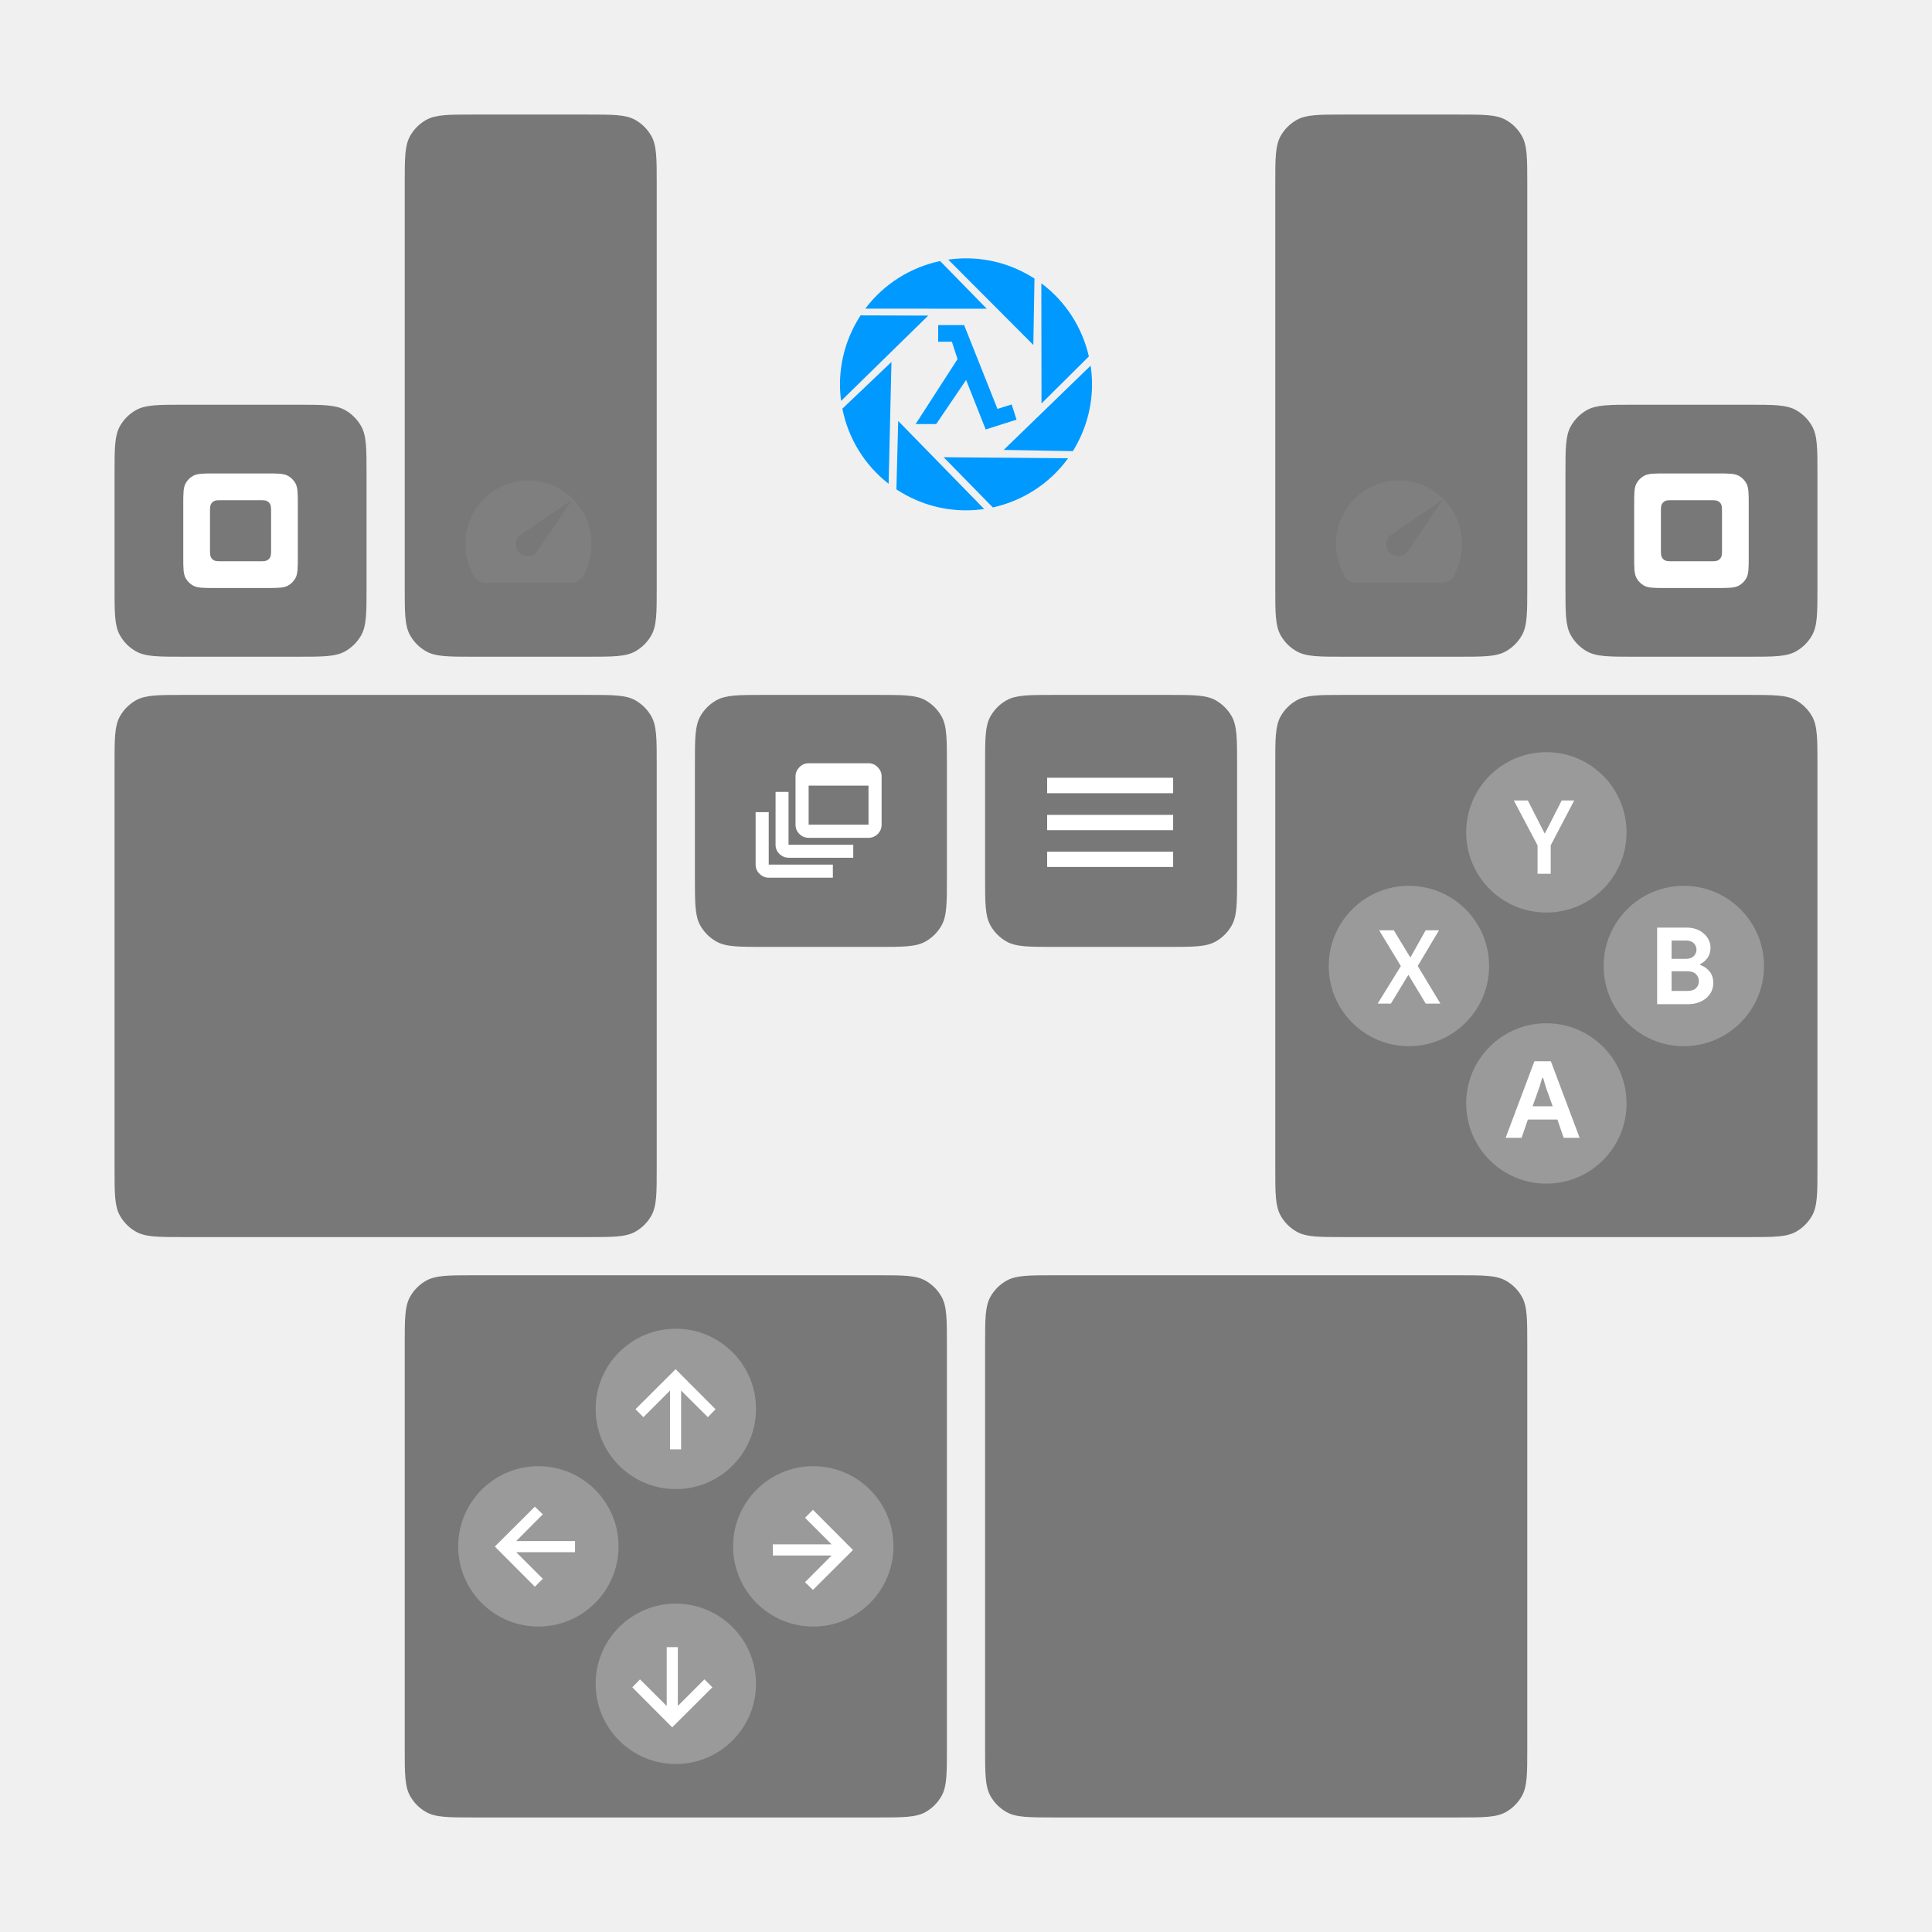
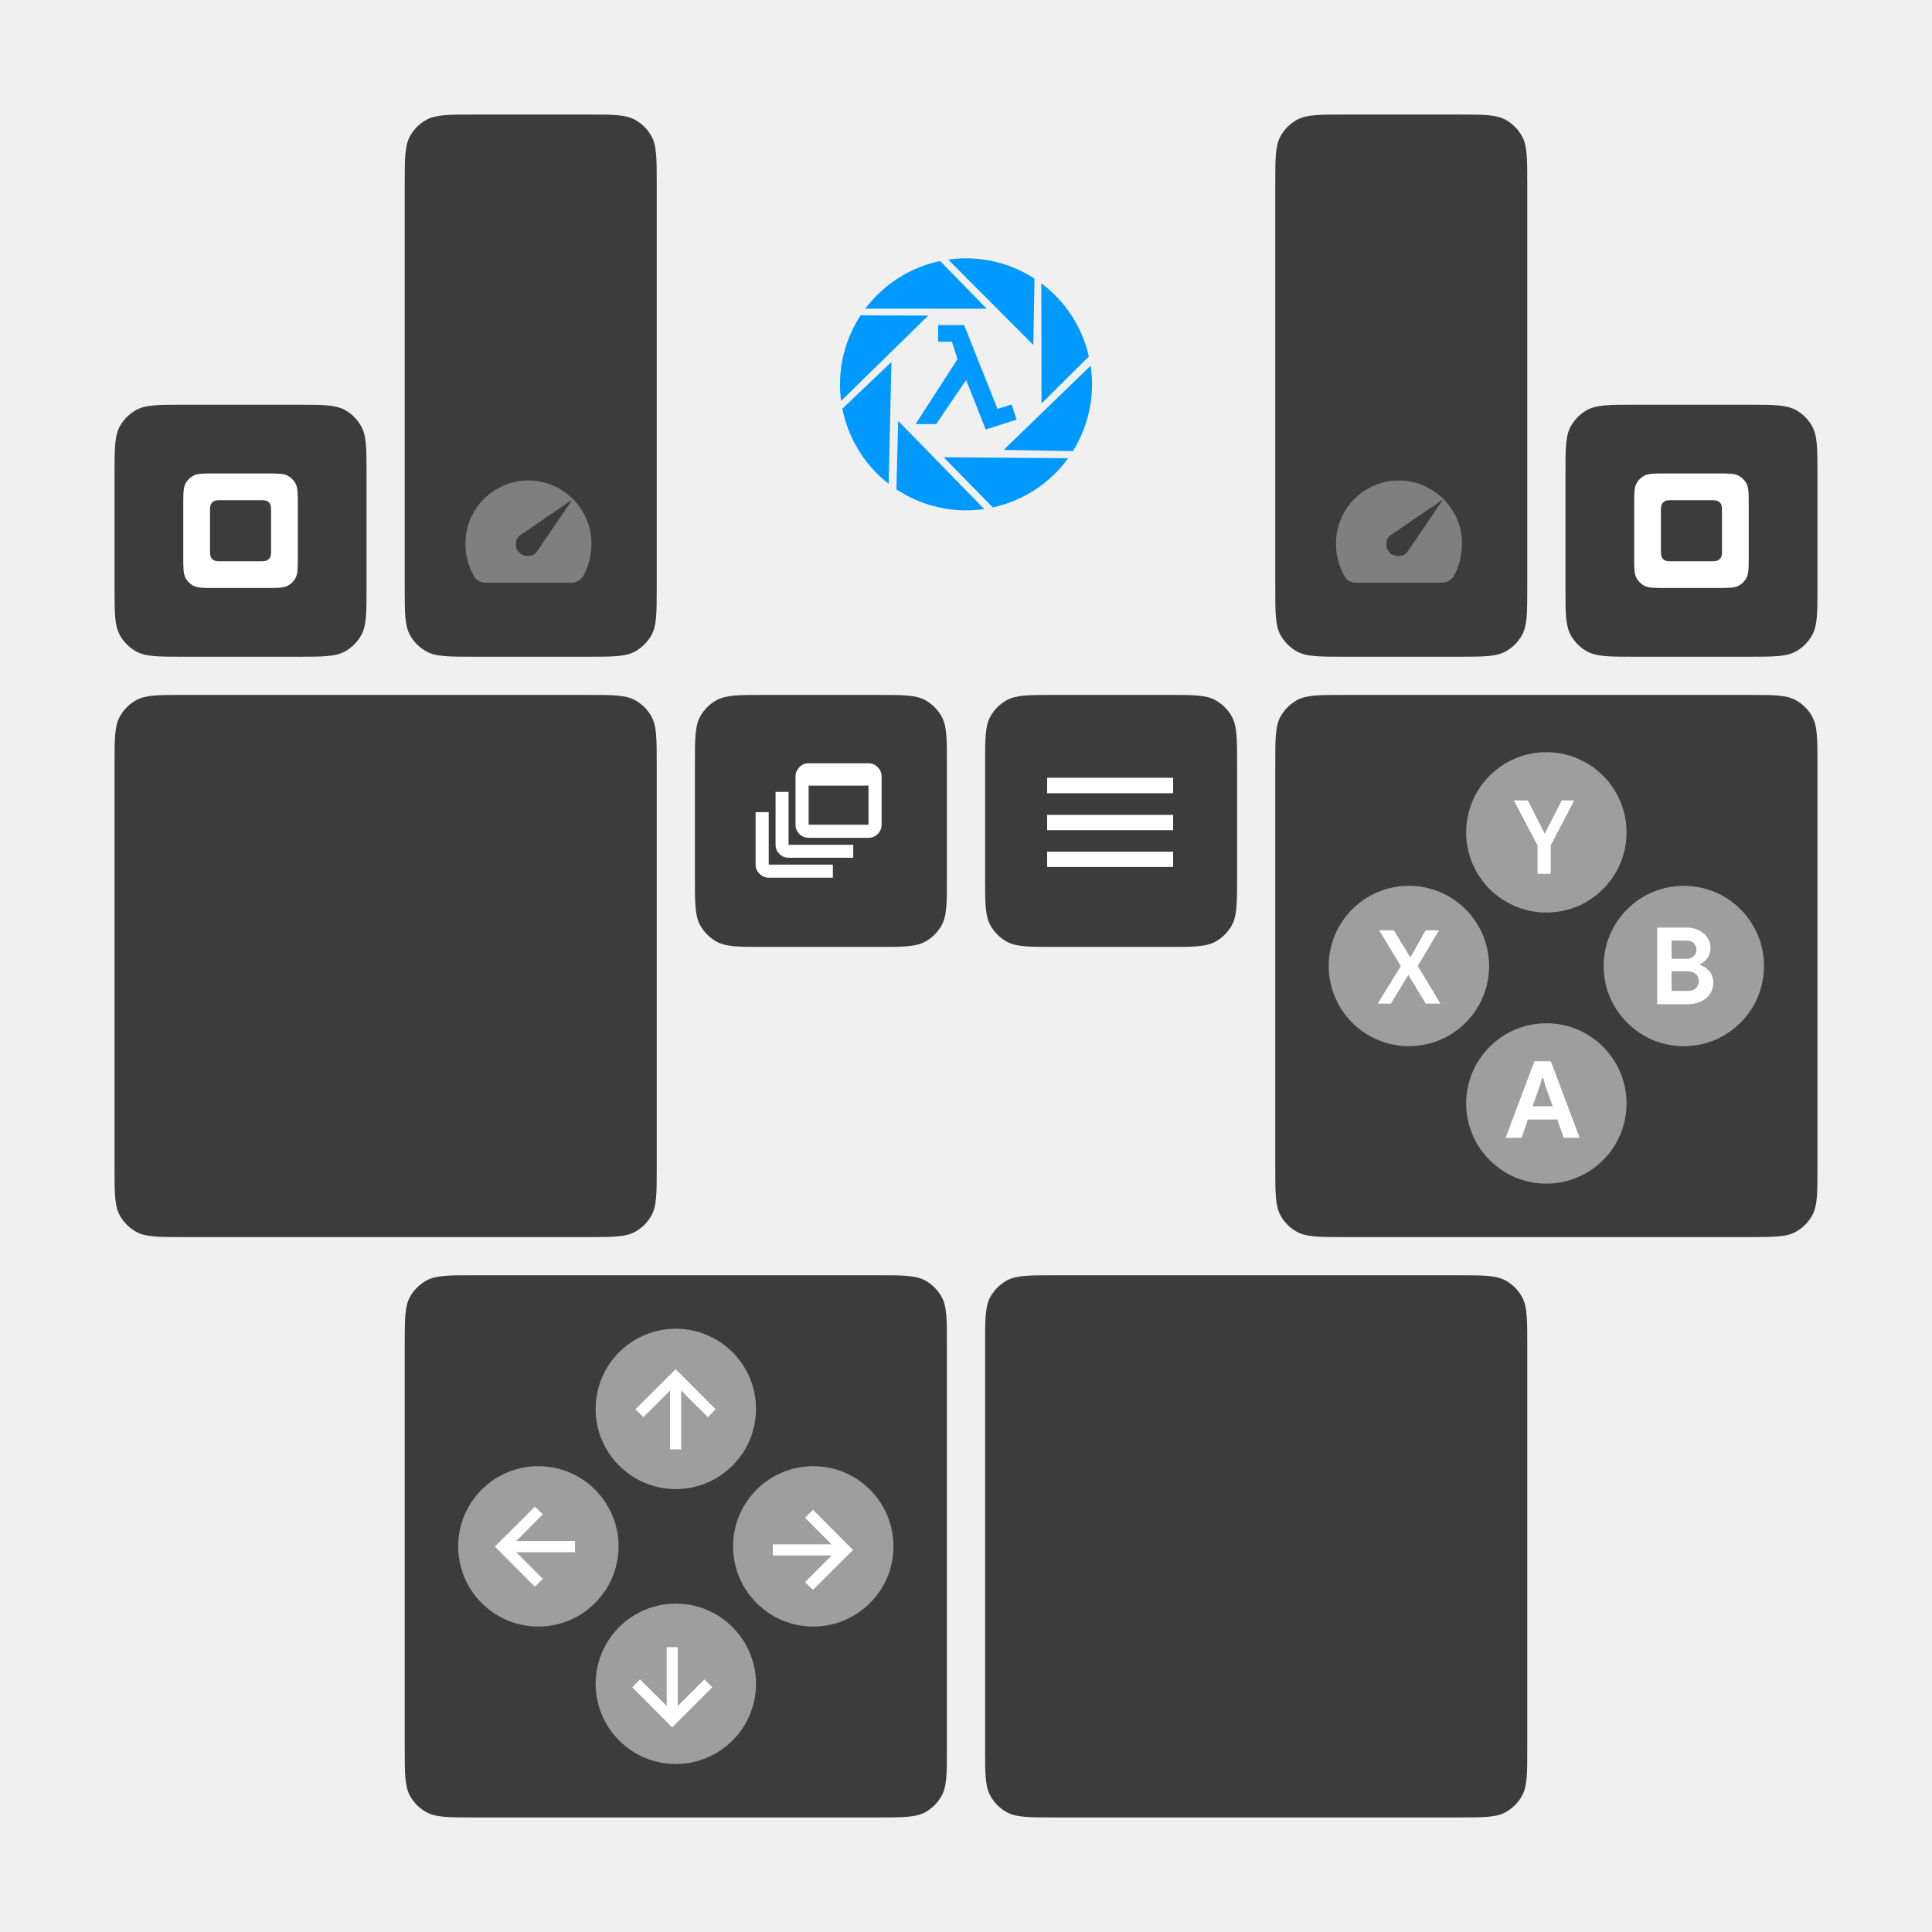
<svg xmlns="http://www.w3.org/2000/svg" width="506" height="506" viewBox="0 0 506 506">
  <g id="Misc">
-     <path id="Start" fill="#000000" fill-opacity="0.5" fill-rule="evenodd" stroke="none" d="M 305.85 182 C 312.53 182 315.87 182 318.375 183.403 C 320.145 184.394 321.606 185.855 322.597 187.625 C 324 190.13 324 193.47 324 200.15 L 324 229.85 C 324 236.53 324 239.87 322.597 242.375 C 321.606 244.145 320.145 245.606 318.375 246.597 C 315.87 248 312.53 248 305.85 248 L 276.15 248 C 269.47 248 266.13 248 263.625 246.597 C 261.855 245.606 260.394 244.145 259.403 242.375 C 258 239.87 258 236.53 258 229.85 L 258 200.15 C 258 193.47 258 190.13 259.403 187.625 C 260.394 185.855 261.855 184.394 263.625 183.403 C 266.13 182 269.47 182 276.15 182 Z" />
+     <path id="Start" fill="#000000" fill-opacity="0.75" fill-rule="evenodd" stroke="none" d="M 305.85 182 C 312.53 182 315.87 182 318.375 183.403 C 320.145 184.394 321.606 185.855 322.597 187.625 C 324 190.13 324 193.47 324 200.15 L 324 229.85 C 324 236.53 324 239.87 322.597 242.375 C 321.606 244.145 320.145 245.606 318.375 246.597 C 315.87 248 312.53 248 305.85 248 L 276.15 248 C 269.47 248 266.13 248 263.625 246.597 C 261.855 245.606 260.394 244.145 259.403 242.375 C 258 239.87 258 236.53 258 229.85 L 258 200.15 C 258 193.47 258 190.13 259.403 187.625 C 260.394 185.855 261.855 184.394 263.625 183.403 C 266.13 182 269.47 182 276.15 182 Z" />
    <path id="path1" fill="#ffffff" stroke="none" d="M 274.25 227.064 L 274.25 223.06 L 307.25 223.06 L 307.25 227.064 Z M 274.25 217.428 L 274.25 213.424 L 307.25 213.424 L 307.25 217.428 Z M 274.25 207.748 L 274.25 203.7 L 307.25 203.7 L 307.25 207.748 Z" />
-     <path id="Select" fill="#000000" fill-opacity="0.5" fill-rule="evenodd" stroke="none" d="M 229.85 182 C 236.53 182 239.87 182 242.375 183.403 C 244.145 184.394 245.606 185.855 246.597 187.625 C 248 190.13 248 193.47 248 200.15 L 248 229.85 C 248 236.53 248 239.87 246.597 242.375 C 245.606 244.145 244.145 245.606 242.375 246.597 C 239.87 248 236.53 248 229.85 248 L 200.15 248 C 193.47 248 190.13 248 187.625 246.597 C 185.855 245.606 184.394 244.145 183.403 242.375 C 182 239.87 182 236.53 182 229.85 L 182 200.15 C 182 193.47 182 190.13 183.403 187.625 C 184.394 185.855 185.855 184.394 187.625 183.403 C 190.13 182 193.47 182 200.15 182 Z" />
+     <path id="Select" fill="#000000" fill-opacity="0.75" fill-rule="evenodd" stroke="none" d="M 229.85 182 C 236.53 182 239.87 182 242.375 183.403 C 244.145 184.394 245.606 185.855 246.597 187.625 C 248 190.13 248 193.47 248 200.15 L 248 229.85 C 248 236.53 248 239.87 246.597 242.375 C 245.606 244.145 244.145 245.606 242.375 246.597 C 239.87 248 236.53 248 229.85 248 L 200.15 248 C 193.47 248 190.13 248 187.625 246.597 C 185.855 245.606 184.394 244.145 183.403 242.375 C 182 239.87 182 236.53 182 229.85 L 182 200.15 C 182 193.47 182 190.13 183.403 187.625 C 184.394 185.855 185.855 184.394 187.625 183.403 C 190.13 182 193.47 182 200.15 182 Z" />
    <path id="path2" fill="#ffffff" stroke="none" d="M 201.334 229.876 C 200.438 229.876 199.642 229.54 198.945 228.868 C 198.248 228.196 197.9 227.388 197.9 226.442 L 197.9 212.704 L 201.334 212.704 L 201.334 226.442 L 218.133 226.442 L 218.133 229.876 Z M 206.561 224.65 C 205.64 224.65 204.837 224.32 204.153 223.661 C 203.468 223.001 203.126 222.199 203.126 221.253 L 203.126 207.403 L 206.523 207.403 L 206.523 221.253 L 223.471 221.253 L 223.471 224.65 Z M 211.787 219.424 C 210.841 219.424 210.032 219.088 209.36 218.416 C 208.688 217.744 208.352 216.935 208.352 215.989 L 208.352 203.334 C 208.352 202.438 208.688 201.642 209.36 200.945 C 210.032 200.248 210.841 199.9 211.787 199.9 L 227.466 199.9 C 228.411 199.9 229.22 200.248 229.892 200.945 C 230.564 201.642 230.9 202.438 230.9 203.334 L 230.9 215.989 C 230.9 216.935 230.564 217.744 229.892 218.416 C 229.22 219.088 228.411 219.424 227.466 219.424 Z M 211.787 215.989 L 227.466 215.989 L 227.466 205.761 L 211.787 205.761 L 211.787 215.989 Z" />
  </g>
  <g id="DPad">
-     <path id="path3" fill="#000000" fill-opacity="0.5" fill-rule="evenodd" stroke="none" d="M 229.85 334 C 236.53 334 239.87 334 242.375 335.403 C 244.145 336.394 245.606 337.855 246.597 339.625 C 248 342.13 248 345.47 248 352.15 L 248 457.85 C 248 464.53 248 467.87 246.597 470.375 C 245.606 472.145 244.145 473.606 242.375 474.597 C 239.87 476 236.53 476 229.85 476 L 124.15 476 C 117.47 476 114.13 476 111.625 474.597 C 109.855 473.606 108.394 472.145 107.403 470.375 C 106 467.87 106 464.53 106 457.85 L 106 352.15 C 106 345.47 106 342.13 107.403 339.625 C 108.394 337.855 109.855 336.394 111.625 335.403 C 114.13 334 117.47 334 124.15 334 Z" />
-     <path id="Right" fill="#ffffff" fill-opacity="0.25" fill-rule="evenodd" stroke="none" d="M 234 405 C 234 393.402 224.598 384 213 384 C 201.402 384 192 393.402 192 405 C 192 416.598 201.402 426 213 426 C 224.598 426 234 416.598 234 405 Z" />
+     <path id="path3" fill="#000000" fill-opacity="0.75" fill-rule="evenodd" stroke="none" d="M 229.85 334 C 236.53 334 239.87 334 242.375 335.403 C 244.145 336.394 245.606 337.855 246.597 339.625 C 248 342.13 248 345.47 248 352.15 L 248 457.85 C 248 464.53 248 467.87 246.597 470.375 C 245.606 472.145 244.145 473.606 242.375 474.597 C 239.87 476 236.53 476 229.85 476 L 124.15 476 C 117.47 476 114.13 476 111.625 474.597 C 109.855 473.606 108.394 472.145 107.403 470.375 C 106 467.87 106 464.53 106 457.85 L 106 352.15 C 106 345.47 106 342.13 107.403 339.625 C 108.394 337.855 109.855 336.394 111.625 335.403 C 114.13 334 117.47 334 124.15 334 Z" />
+     <path id="Right" fill="#ffffff" fill-opacity="0.5" fill-rule="evenodd" stroke="none" d="M 234 405 C 234 393.402 224.598 384 213 384 C 201.402 384 192 393.402 192 405 C 192 416.598 201.402 426 213 426 C 224.598 426 234 416.598 234 405 Z" />
    <path id="RightArrow" fill="#ffffff" stroke="none" d="M 212.916 395.432 L 223.4 405.948 L 212.916 416.4 L 210.838 414.386 L 217.806 407.386 L 202.4 407.386 L 202.4 404.478 L 217.806 404.478 L 210.838 397.51 Z" />
-     <path id="Left" fill="#ffffff" fill-opacity="0.25" fill-rule="evenodd" stroke="none" d="M 162 405 C 162 393.402 152.598 384 141 384 C 129.402 384 120 393.402 120 405 C 120 416.598 129.402 426 141 426 C 152.598 426 162 416.598 162 405 Z" />
+     <path id="Left" fill="#ffffff" fill-opacity="0.5" fill-rule="evenodd" stroke="none" d="M 162 405 C 162 393.402 152.598 384 141 384 C 129.402 384 120 393.402 120 405 C 120 416.598 129.402 426 141 426 C 152.598 426 162 416.598 162 405 Z" />
    <path id="LeftArrow" fill="#ffffff" stroke="none" d="M 140.084 415.568 L 129.6 405.052 L 140.084 394.6 L 142.162 396.614 L 135.194 403.614 L 150.6 403.614 L 150.6 406.522 L 135.194 406.522 L 142.162 413.49 Z" />
-     <path id="Down" fill="#ffffff" fill-opacity="0.25" fill-rule="evenodd" stroke="none" d="M 198 441 C 198 429.402 188.598 420 177 420 C 165.402 420 156 429.402 156 441 C 156 452.598 165.402 462 177 462 C 188.598 462 198 452.598 198 441 Z" />
+     <path id="Down" fill="#ffffff" fill-opacity="0.5" fill-rule="evenodd" stroke="none" d="M 198 441 C 198 429.402 188.598 420 177 420 C 165.402 420 156 429.402 156 441 C 156 452.598 165.402 462 177 462 C 188.598 462 198 452.598 198 441 Z" />
    <path id="DownArrow" fill="#ffffff" stroke="none" d="M 186.568 441.916 L 176.052 452.4 L 165.6 441.916 L 167.614 439.838 L 174.614 446.806 L 174.614 431.4 L 177.522 431.4 L 177.522 446.806 L 184.49 439.838 Z" />
-     <path id="Up" fill="#ffffff" fill-opacity="0.25" fill-rule="evenodd" stroke="none" d="M 198 369 C 198 357.402 188.598 348 177 348 C 165.402 348 156 357.402 156 369 C 156 380.598 165.402 390 177 390 C 188.598 390 198 380.598 198 369 Z" />
+     <path id="Up" fill="#ffffff" fill-opacity="0.5" fill-rule="evenodd" stroke="none" d="M 198 369 C 198 357.402 188.598 348 177 348 C 165.402 348 156 357.402 156 369 C 156 380.598 165.402 390 177 390 C 188.598 390 198 380.598 198 369 Z" />
    <path id="UpArrow" fill="#ffffff" stroke="none" d="M 166.432 369.084 L 176.948 358.6 L 187.4 369.084 L 185.386 371.162 L 178.386 364.194 L 178.386 379.6 L 175.478 379.6 L 175.478 364.194 L 168.51 371.162 Z" />
  </g>
  <g id="ABXY">
-     <path id="path4" fill="#000000" fill-opacity="0.5" fill-rule="evenodd" stroke="none" d="M 457.85 182 C 464.53 182 467.87 182 470.375 183.403 C 472.145 184.394 473.606 185.855 474.597 187.625 C 476 190.13 476 193.47 476 200.15 L 476 305.85 C 476 312.53 476 315.87 474.597 318.375 C 473.606 320.145 472.145 321.606 470.375 322.597 C 467.87 324 464.53 324 457.85 324 L 352.15 324 C 345.47 324 342.13 324 339.625 322.597 C 337.855 321.606 336.394 320.145 335.403 318.375 C 334 315.87 334 312.53 334 305.85 L 334 200.15 C 334 193.47 334 190.13 335.403 187.625 C 336.394 185.855 337.855 184.394 339.625 183.403 C 342.13 182 345.47 182 352.15 182 Z" />
-     <path id="Y" fill="#ffffff" fill-opacity="0.25" fill-rule="evenodd" stroke="none" d="M 426 218 C 426 206.402 416.598 197 405 197 C 393.402 197 384 206.402 384 218 C 384 229.598 393.402 239 405 239 C 416.598 239 426 229.598 426 218 Z" />
+     <path id="path4" fill="#000000" fill-opacity="0.75" fill-rule="evenodd" stroke="none" d="M 457.85 182 C 464.53 182 467.87 182 470.375 183.403 C 472.145 184.394 473.606 185.855 474.597 187.625 C 476 190.13 476 193.47 476 200.15 L 476 305.85 C 476 312.53 476 315.87 474.597 318.375 C 473.606 320.145 472.145 321.606 470.375 322.597 C 467.87 324 464.53 324 457.85 324 L 352.15 324 C 345.47 324 342.13 324 339.625 322.597 C 337.855 321.606 336.394 320.145 335.403 318.375 C 334 315.87 334 312.53 334 305.85 L 334 200.15 C 334 193.47 334 190.13 335.403 187.625 C 336.394 185.855 337.855 184.394 339.625 183.403 C 342.13 182 345.47 182 352.15 182 Z" />
+     <path id="Y" fill="#ffffff" fill-opacity="0.5" fill-rule="evenodd" stroke="none" d="M 426 218 C 426 206.402 416.598 197 405 197 C 393.402 197 384 206.402 384 218 C 384 229.598 393.402 239 405 239 C 416.598 239 426 229.598 426 218 Z" />
    <path id="Y-" fill="#ffffff" fill-rule="evenodd" stroke="none" d="M 402.692 228.852 L 406.136 228.852 L 406.136 221.404 L 412.296 209.644 L 409.02 209.644 L 404.624 218.268 L 404.54 218.268 L 400.144 209.644 L 396.476 209.644 L 402.692 221.404 Z" />
-     <path id="X" fill="#ffffff" fill-opacity="0.25" fill-rule="evenodd" stroke="none" d="M 390 253 C 390 241.402 380.598 232 369 232 C 357.402 232 348 241.402 348 253 C 348 264.598 357.402 274 369 274 C 380.598 274 390 264.598 390 253 Z" />
+     <path id="X" fill="#ffffff" fill-opacity="0.5" fill-rule="evenodd" stroke="none" d="M 390 253 C 390 241.402 380.598 232 369 232 C 357.402 232 348 241.402 348 253 C 348 264.598 357.402 274 369 274 C 380.598 274 390 264.598 390 253 Z" />
    <path id="X-" fill="#ffffff" fill-rule="evenodd" stroke="none" d="M 360.812 262.852 L 364.284 262.852 L 368.82 255.376 L 368.904 255.376 L 373.412 262.852 L 377.248 262.852 L 371.312 252.996 L 376.884 243.644 L 373.384 243.644 L 369.436 250.7 L 369.324 250.7 L 365.04 243.644 L 361.204 243.644 L 366.888 253.024 Z" />
-     <path id="B" fill="#ffffff" fill-opacity="0.25" fill-rule="evenodd" stroke="none" d="M 462 253 C 462 241.402 452.598 232 441 232 C 429.402 232 420 241.402 420 253 C 420 264.598 429.402 274 441 274 C 452.598 274 462 264.598 462 253 Z" />
+     <path id="B" fill="#ffffff" fill-opacity="0.5" fill-rule="evenodd" stroke="none" d="M 462 253 C 462 241.402 452.598 232 441 232 C 429.402 232 420 241.402 420 253 C 420 264.598 429.402 274 441 274 C 452.598 274 462 264.598 462 253 Z" />
    <path id="B-" fill="#ffffff" fill-rule="evenodd" stroke="none" d="M 434.016 242.952 L 441.856 242.952 C 442.715 242.952 443.517 243.087 444.264 243.358 C 445.011 243.629 445.659 244.002 446.21 244.478 C 446.761 244.954 447.195 245.509 447.512 246.144 C 447.829 246.779 447.988 247.46 447.988 248.188 C 447.988 249.252 447.731 250.143 447.218 250.862 C 446.705 251.581 446.065 252.127 445.3 252.5 L 445.3 252.724 C 446.327 253.097 447.153 253.681 447.778 254.474 C 448.403 255.267 448.716 256.252 448.716 257.428 C 448.716 258.287 448.543 259.057 448.198 259.738 C 447.853 260.419 447.381 261.003 446.784 261.488 C 446.187 261.973 445.491 262.347 444.698 262.608 C 443.905 262.869 443.051 263 442.136 263 L 434.016 263 Z M 441.576 251.128 C 442.453 251.128 443.13 250.89 443.606 250.414 C 444.082 249.938 444.32 249.373 444.32 248.72 C 444.32 248.067 444.087 247.507 443.62 247.04 C 443.153 246.573 442.509 246.34 441.688 246.34 L 437.796 246.34 L 437.796 251.128 Z M 441.996 259.528 C 442.948 259.528 443.676 259.29 444.18 258.814 C 444.684 258.338 444.936 257.727 444.936 256.98 C 444.936 256.233 444.679 255.613 444.166 255.118 C 443.653 254.623 442.892 254.376 441.884 254.376 L 437.796 254.376 L 437.796 259.528 Z" />
-     <path id="A" fill="#ffffff" fill-opacity="0.25" fill-rule="evenodd" stroke="none" d="M 426 289 C 426 277.402 416.598 268 405 268 C 393.402 268 384 277.402 384 289 C 384 300.598 393.402 310 405 310 C 416.598 310 426 300.598 426 289 Z" />
+     <path id="A" fill="#ffffff" fill-opacity="0.5" fill-rule="evenodd" stroke="none" d="M 426 289 C 426 277.402 416.598 268 405 268 C 393.402 268 384 277.402 384 289 C 384 300.598 393.402 310 405 310 C 416.598 310 426 300.598 426 289 Z" />
    <path id="A-" fill="#ffffff" fill-rule="evenodd" stroke="none" d="M 401.868 277.952 L 406.18 277.952 L 413.712 298 L 409.54 298 L 407.888 293.212 L 400.16 293.212 L 398.508 298 L 394.336 298 Z M 406.656 289.74 L 404.864 284.728 L 404.136 282.292 L 403.912 282.292 L 403.184 284.728 L 401.392 289.74 Z" />
  </g>
  <g id="Stick">
-     <path id="path5" fill="#000000" fill-opacity="0.5" fill-rule="evenodd" stroke="none" d="M 381.85 334 C 388.53 334 391.87 334 394.375 335.403 C 396.145 336.394 397.606 337.855 398.597 339.625 C 400 342.13 400 345.47 400 352.15 L 400 457.85 C 400 464.53 400 467.87 398.597 470.375 C 397.606 472.145 396.145 473.606 394.375 474.597 C 391.87 476 388.53 476 381.85 476 L 276.15 476 C 269.47 476 266.13 476 263.625 474.597 C 261.855 473.606 260.394 472.145 259.403 470.375 C 258 467.87 258 464.53 258 457.85 L 258 352.15 C 258 345.47 258 342.13 259.403 339.625 C 260.394 337.855 261.855 336.394 263.625 335.403 C 266.13 334 269.47 334 276.15 334 Z" />
-     <path id="path6" fill="#000000" fill-opacity="0.5" fill-rule="evenodd" stroke="none" d="M 153.85 182 C 160.53 182 163.87 182 166.375 183.403 C 168.145 184.394 169.606 185.855 170.597 187.625 C 172 190.13 172 193.47 172 200.15 L 172 305.85 C 172 312.53 172 315.87 170.597 318.375 C 169.606 320.145 168.145 321.606 166.375 322.597 C 163.87 324 160.53 324 153.85 324 L 48.15 324 C 41.47 324 38.13 324 35.625 322.597 C 33.855 321.606 32.394 320.145 31.403 318.375 C 30 315.87 30 312.53 30 305.85 L 30 200.15 C 30 193.47 30 190.13 31.403 187.625 C 32.394 185.855 33.855 184.394 35.625 183.403 C 38.13 182 41.47 182 48.15 182 Z" />
+     <path id="path5" fill="#000000" fill-opacity="0.75" fill-rule="evenodd" stroke="none" d="M 381.85 334 C 388.53 334 391.87 334 394.375 335.403 C 396.145 336.394 397.606 337.855 398.597 339.625 C 400 342.13 400 345.47 400 352.15 L 400 457.85 C 400 464.53 400 467.87 398.597 470.375 C 397.606 472.145 396.145 473.606 394.375 474.597 C 391.87 476 388.53 476 381.85 476 L 276.15 476 C 269.47 476 266.13 476 263.625 474.597 C 261.855 473.606 260.394 472.145 259.403 470.375 C 258 467.87 258 464.53 258 457.85 L 258 352.15 C 258 345.47 258 342.13 259.403 339.625 C 260.394 337.855 261.855 336.394 263.625 335.403 C 266.13 334 269.47 334 276.15 334 Z" />
+     <path id="path6" fill="#000000" fill-opacity="0.75" fill-rule="evenodd" stroke="none" d="M 153.85 182 C 160.53 182 163.87 182 166.375 183.403 C 168.145 184.394 169.606 185.855 170.597 187.625 C 172 190.13 172 193.47 172 200.15 L 172 305.85 C 172 312.53 172 315.87 170.597 318.375 C 169.606 320.145 168.145 321.606 166.375 322.597 C 163.87 324 160.53 324 153.85 324 L 48.15 324 C 41.47 324 38.13 324 35.625 322.597 C 33.855 321.606 32.394 320.145 31.403 318.375 C 30 315.87 30 312.53 30 305.85 L 30 200.15 C 30 193.47 30 190.13 31.403 187.625 C 32.394 185.855 33.855 184.394 35.625 183.403 C 38.13 182 41.47 182 48.15 182 Z" />
  </g>
  <g id="Bumper">
-     <path id="path7" fill="#000000" fill-opacity="0.5" fill-rule="evenodd" stroke="none" d="M 457.85 106 C 464.53 106 467.87 106 470.375 107.403 C 472.145 108.394 473.606 109.855 474.597 111.625 C 476 114.13 476 117.47 476 124.15 L 476 153.85 C 476 160.53 476 163.87 474.597 166.375 C 473.606 168.145 472.145 169.606 470.375 170.597 C 467.87 172 464.53 172 457.85 172 L 428.15 172 C 421.47 172 418.13 172 415.625 170.597 C 413.855 169.606 412.394 168.145 411.403 166.375 C 410 163.87 410 160.53 410 153.85 L 410 124.15 C 410 117.47 410 114.13 411.403 111.625 C 412.394 109.855 413.855 108.394 415.625 107.403 C 418.13 106 421.47 106 428.15 106 Z" />
+     <path id="path7" fill="#000000" fill-opacity="0.75" fill-rule="evenodd" stroke="none" d="M 457.85 106 C 464.53 106 467.87 106 470.375 107.403 C 472.145 108.394 473.606 109.855 474.597 111.625 C 476 114.13 476 117.47 476 124.15 L 476 153.85 C 476 160.53 476 163.87 474.597 166.375 C 473.606 168.145 472.145 169.606 470.375 170.597 C 467.87 172 464.53 172 457.85 172 L 428.15 172 C 421.47 172 418.13 172 415.625 170.597 C 413.855 169.606 412.394 168.145 411.403 166.375 C 410 163.87 410 160.53 410 153.85 L 410 124.15 C 410 117.47 410 114.13 411.403 111.625 C 412.394 109.855 413.855 108.394 415.625 107.403 C 418.13 106 421.47 106 428.15 106 Z" />
    <path id="path8" fill="#ffffff" fill-rule="evenodd" stroke="none" d="M 436.25 154 C 433.214 154 431.695 154.001 430.557 153.363 C 429.752 152.913 429.087 152.248 428.637 151.443 C 427.999 150.305 428 148.786 428 145.75 L 428 132.25 C 428 129.214 427.999 127.695 428.637 126.557 C 429.087 125.752 429.752 125.087 430.557 124.637 C 431.695 123.999 433.214 124 436.25 124 L 449.75 124 C 452.786 124 454.305 123.999 455.443 124.637 C 456.248 125.087 456.913 125.752 457.363 126.557 C 458.001 127.695 458 129.214 458 132.25 L 458 145.75 C 458 148.786 458.001 150.305 457.363 151.443 C 456.913 152.248 456.248 152.913 455.443 153.363 C 454.305 154.001 452.786 154 449.75 154 L 436.25 154 Z M 438.301 147 L 447.699 147 C 448.914 147 449.521 146.999 449.977 146.744 C 450.298 146.564 450.564 146.298 450.744 145.977 C 450.999 145.521 451 144.914 451 143.699 L 451 134.301 C 451 133.086 450.999 132.479 450.744 132.023 C 450.564 131.702 450.298 131.436 449.977 131.256 C 449.521 131.001 448.914 131 447.699 131 L 438.301 131 C 437.086 131 436.479 131.001 436.023 131.256 C 435.702 131.436 435.436 131.702 435.256 132.023 C 435.001 132.479 435 133.086 435 134.301 L 435 143.699 C 435 144.914 435.001 145.521 435.256 145.977 C 435.436 146.298 435.702 146.564 436.023 146.744 C 436.479 146.999 437.086 147 438.301 147 Z" />
-     <path id="path9" fill="#000000" fill-opacity="0.5" fill-rule="evenodd" stroke="none" d="M 77.85 106 C 84.53 106 87.87 106 90.375 107.403 C 92.145 108.394 93.606 109.855 94.597 111.625 C 96 114.13 96 117.47 96 124.15 L 96 153.85 C 96 160.53 96 163.87 94.597 166.375 C 93.606 168.145 92.145 169.606 90.375 170.597 C 87.87 172 84.53 172 77.85 172 L 48.15 172 C 41.47 172 38.13 172 35.625 170.597 C 33.855 169.606 32.394 168.145 31.403 166.375 C 30 163.87 30 160.53 30 153.85 L 30 124.15 C 30 117.47 30 114.13 31.403 111.625 C 32.394 109.855 33.855 108.394 35.625 107.403 C 38.13 106 41.47 106 48.15 106 Z" />
+     <path id="path9" fill="#000000" fill-opacity="0.75" fill-rule="evenodd" stroke="none" d="M 77.85 106 C 84.53 106 87.87 106 90.375 107.403 C 92.145 108.394 93.606 109.855 94.597 111.625 C 96 114.13 96 117.47 96 124.15 L 96 153.85 C 96 160.53 96 163.87 94.597 166.375 C 93.606 168.145 92.145 169.606 90.375 170.597 C 87.87 172 84.53 172 77.85 172 L 48.15 172 C 41.47 172 38.13 172 35.625 170.597 C 33.855 169.606 32.394 168.145 31.403 166.375 C 30 163.87 30 160.53 30 153.85 L 30 124.15 C 30 117.47 30 114.13 31.403 111.625 C 32.394 109.855 33.855 108.394 35.625 107.403 C 38.13 106 41.47 106 48.15 106 Z" />
    <path id="path10" fill="#ffffff" fill-rule="evenodd" stroke="none" d="M 56.25 154 C 53.214 154 51.695 154.001 50.557 153.363 C 49.752 152.913 49.087 152.248 48.637 151.443 C 47.999 150.305 48 148.786 48 145.75 L 48 132.25 C 48 129.214 47.999 127.695 48.637 126.557 C 49.087 125.752 49.752 125.087 50.557 124.637 C 51.695 123.999 53.214 124 56.25 124 L 69.75 124 C 72.786 124 74.305 123.999 75.443 124.637 C 76.248 125.087 76.913 125.752 77.363 126.557 C 78.001 127.695 78 129.214 78 132.25 L 78 145.75 C 78 148.786 78.001 150.305 77.363 151.443 C 76.913 152.248 76.248 152.913 75.443 153.363 C 74.305 154.001 72.786 154 69.75 154 L 56.25 154 Z M 58.301 147 L 67.699 147 C 68.914 147 69.521 146.999 69.977 146.744 C 70.298 146.564 70.564 146.298 70.744 145.977 C 70.999 145.521 71 144.914 71 143.699 L 71 134.301 C 71 133.086 70.999 132.479 70.744 132.023 C 70.564 131.702 70.298 131.436 69.977 131.256 C 69.521 131.001 68.914 131 67.699 131 L 58.301 131 C 57.086 131 56.479 131.001 56.023 131.256 C 55.702 131.436 55.436 131.702 55.256 132.023 C 55.001 132.479 55 133.086 55 134.301 L 55 143.699 C 55 144.914 55.001 145.521 55.256 145.977 C 55.436 146.298 55.702 146.564 56.023 146.744 C 56.479 146.999 57.086 147 58.301 147 Z" />
  </g>
  <g id="Trigger">
-     <path id="path11" fill="#000000" fill-opacity="0.5" fill-rule="evenodd" stroke="none" d="M 381.85 30 C 388.53 30 391.87 30 394.375 31.403 C 396.145 32.394 397.606 33.855 398.597 35.625 C 400 38.13 400 41.47 400 48.15 L 400 153.85 C 400 160.53 400 163.87 398.597 166.375 C 397.606 168.145 396.145 169.606 394.375 170.597 C 391.87 172 388.53 172 381.85 172 L 352.15 172 C 345.47 172 342.13 172 339.625 170.597 C 337.855 169.606 336.394 168.145 335.403 166.375 C 334 163.87 334 160.53 334 153.85 L 334 48.15 C 334 41.47 334 38.13 335.403 35.625 C 336.394 33.855 337.855 32.394 339.625 31.403 C 342.13 30 345.47 30 352.15 30 Z" />
+     <path id="path11" fill="#000000" fill-opacity="0.75" fill-rule="evenodd" stroke="none" d="M 381.85 30 C 388.53 30 391.87 30 394.375 31.403 C 396.145 32.394 397.606 33.855 398.597 35.625 C 400 38.13 400 41.47 400 48.15 L 400 153.85 C 400 160.53 400 163.87 398.597 166.375 C 397.606 168.145 396.145 169.606 394.375 170.597 C 391.87 172 388.53 172 381.85 172 L 352.15 172 C 345.47 172 342.13 172 339.625 170.597 C 337.855 169.606 336.394 168.145 335.403 166.375 C 334 163.87 334 160.53 334 153.85 L 334 48.15 C 334 41.47 334 38.13 335.403 35.625 C 336.394 33.855 337.855 32.394 339.625 31.403 C 342.13 30 345.47 30 352.15 30 Z" />
    <path id="path12" fill="#7f7f7f" stroke="none" d="M 363.959 144.713 C 364.584 145.338 365.391 145.637 366.38 145.611 C 367.37 145.585 368.099 145.233 368.567 144.557 L 377.901 130.849 L 364.193 140.183 C 363.517 140.651 363.152 141.367 363.1 142.33 C 363.048 143.294 363.334 144.088 363.959 144.713 Z M 355.172 152.601 C 354.547 152.601 353.955 152.458 353.395 152.172 C 352.836 151.885 352.412 151.456 352.126 150.883 C 351.397 149.581 350.844 148.221 350.466 146.802 C 350.089 145.383 349.9 143.919 349.9 142.409 C 349.9 140.117 350.33 137.97 351.189 135.965 C 352.048 133.96 353.213 132.216 354.684 130.732 C 356.155 129.248 357.886 128.063 359.878 127.178 C 361.87 126.293 364.011 125.85 366.302 125.85 C 368.62 125.85 370.774 126.28 372.766 127.139 C 374.757 127.998 376.508 129.176 378.018 130.673 C 379.528 132.17 380.72 133.921 381.592 135.926 C 382.464 137.93 382.9 140.091 382.9 142.409 C 382.9 143.919 382.718 145.39 382.353 146.822 C 381.989 148.254 381.455 149.607 380.752 150.883 C 380.362 151.456 379.906 151.885 379.385 152.172 C 378.865 152.458 378.292 152.601 377.667 152.601 Z" />
-     <path id="path13" fill="#000000" fill-opacity="0.5" fill-rule="evenodd" stroke="none" d="M 153.85 30 C 160.53 30 163.87 30 166.375 31.403 C 168.145 32.394 169.606 33.855 170.597 35.625 C 172 38.13 172 41.47 172 48.15 L 172 153.85 C 172 160.53 172 163.87 170.597 166.375 C 169.606 168.145 168.145 169.606 166.375 170.597 C 163.87 172 160.53 172 153.85 172 L 124.15 172 C 117.47 172 114.13 172 111.625 170.597 C 109.855 169.606 108.394 168.145 107.403 166.375 C 106 163.87 106 160.53 106 153.85 L 106 48.15 C 106 41.47 106 38.13 107.403 35.625 C 108.394 33.855 109.855 32.394 111.625 31.403 C 114.13 30 117.47 30 124.15 30 Z" />
+     <path id="path13" fill="#000000" fill-opacity="0.75" fill-rule="evenodd" stroke="none" d="M 153.85 30 C 160.53 30 163.87 30 166.375 31.403 C 168.145 32.394 169.606 33.855 170.597 35.625 C 172 38.13 172 41.47 172 48.15 L 172 153.85 C 172 160.53 172 163.87 170.597 166.375 C 169.606 168.145 168.145 169.606 166.375 170.597 C 163.87 172 160.53 172 153.85 172 L 124.15 172 C 117.47 172 114.13 172 111.625 170.597 C 109.855 169.606 108.394 168.145 107.403 166.375 C 106 163.87 106 160.53 106 153.85 L 106 48.15 C 106 41.47 106 38.13 107.403 35.625 C 108.394 33.855 109.855 32.394 111.625 31.403 C 114.13 30 117.47 30 124.15 30 Z" />
    <path id="path14" fill="#7f7f7f" stroke="none" d="M 135.959 144.713 C 136.584 145.338 137.391 145.637 138.38 145.611 C 139.37 145.585 140.099 145.233 140.567 144.557 L 149.901 130.849 L 136.193 140.183 C 135.517 140.651 135.152 141.367 135.1 142.33 C 135.048 143.294 135.334 144.088 135.959 144.713 Z M 127.172 152.601 C 126.547 152.601 125.955 152.458 125.395 152.172 C 124.836 151.885 124.412 151.456 124.126 150.883 C 123.397 149.581 122.844 148.221 122.466 146.802 C 122.089 145.383 121.9 143.919 121.9 142.409 C 121.9 140.117 122.33 137.97 123.189 135.965 C 124.048 133.96 125.213 132.216 126.684 130.732 C 128.155 129.248 129.886 128.063 131.878 127.178 C 133.87 126.293 136.011 125.85 138.302 125.85 C 140.62 125.85 142.774 126.28 144.766 127.139 C 146.757 127.998 148.508 129.176 150.018 130.673 C 151.528 132.17 152.72 133.921 153.592 135.926 C 154.464 137.93 154.9 140.091 154.9 142.409 C 154.9 143.919 154.718 145.39 154.353 146.822 C 153.989 148.254 153.455 149.607 152.752 150.883 C 152.362 151.456 151.906 151.885 151.385 152.172 C 150.865 152.458 150.292 152.601 149.667 152.601 Z" />
  </g>
  <g id="Logo">
    <path id="Aperture" fill="#0099ff" stroke="none" d="M 239.916 130.949 C 245.746 133.469 251.905 134.171 257.762 133.311 L 235.242 110.25 L 234.775 128.171 C 236.378 129.229 238.093 130.161 239.916 130.949 Z M 232.733 126.706 L 233.477 94.799 L 220.621 107.036 C 222.138 114.726 226.375 121.768 232.733 126.706 Z M 260.021 132.898 C 267.812 131.195 274.902 126.699 279.731 120.024 L 247.147 119.753 L 260.021 132.898 Z M 220.287 105 L 243.114 82.655 L 225.389 82.597 C 224.375 84.15 223.48 85.809 222.719 87.569 L 222.434 88.248 C 220.201 93.749 219.557 99.505 220.287 105 Z M 262.871 117.834 L 280.983 118.161 C 281.85 116.772 282.627 115.3 283.296 113.751 C 285.835 107.878 286.526 101.67 285.636 95.774 L 262.871 117.834 Z M 272.775 105.679 L 285.18 93.352 C 283.461 85.818 279.123 78.961 272.73 74.201 L 272.775 105.679 Z M 226.622 80.839 L 258.425 80.851 L 246.227 68.37 C 238.524 69.995 231.491 74.351 226.622 80.839 Z M 270.635 90.346 L 270.937 72.958 C 269.422 71.979 267.809 71.111 266.099 70.372 C 260.302 67.867 254.178 67.158 248.351 67.996 L 270.635 90.346 Z" />
    <path id="Lambda" fill="#0099ff" fill-rule="evenodd" stroke="none" d="M 245.713 85.143 L 245.713 89.505 L 249.305 89.505 L 250.781 94.06 L 239.811 111.061 L 245.2 111.061 L 253.026 99.513 L 258.159 112.473 L 266.242 109.907 L 264.959 105.929 L 261.238 107.084 L 252.513 85.143 L 245.713 85.143 Z" />
  </g>
</svg>
